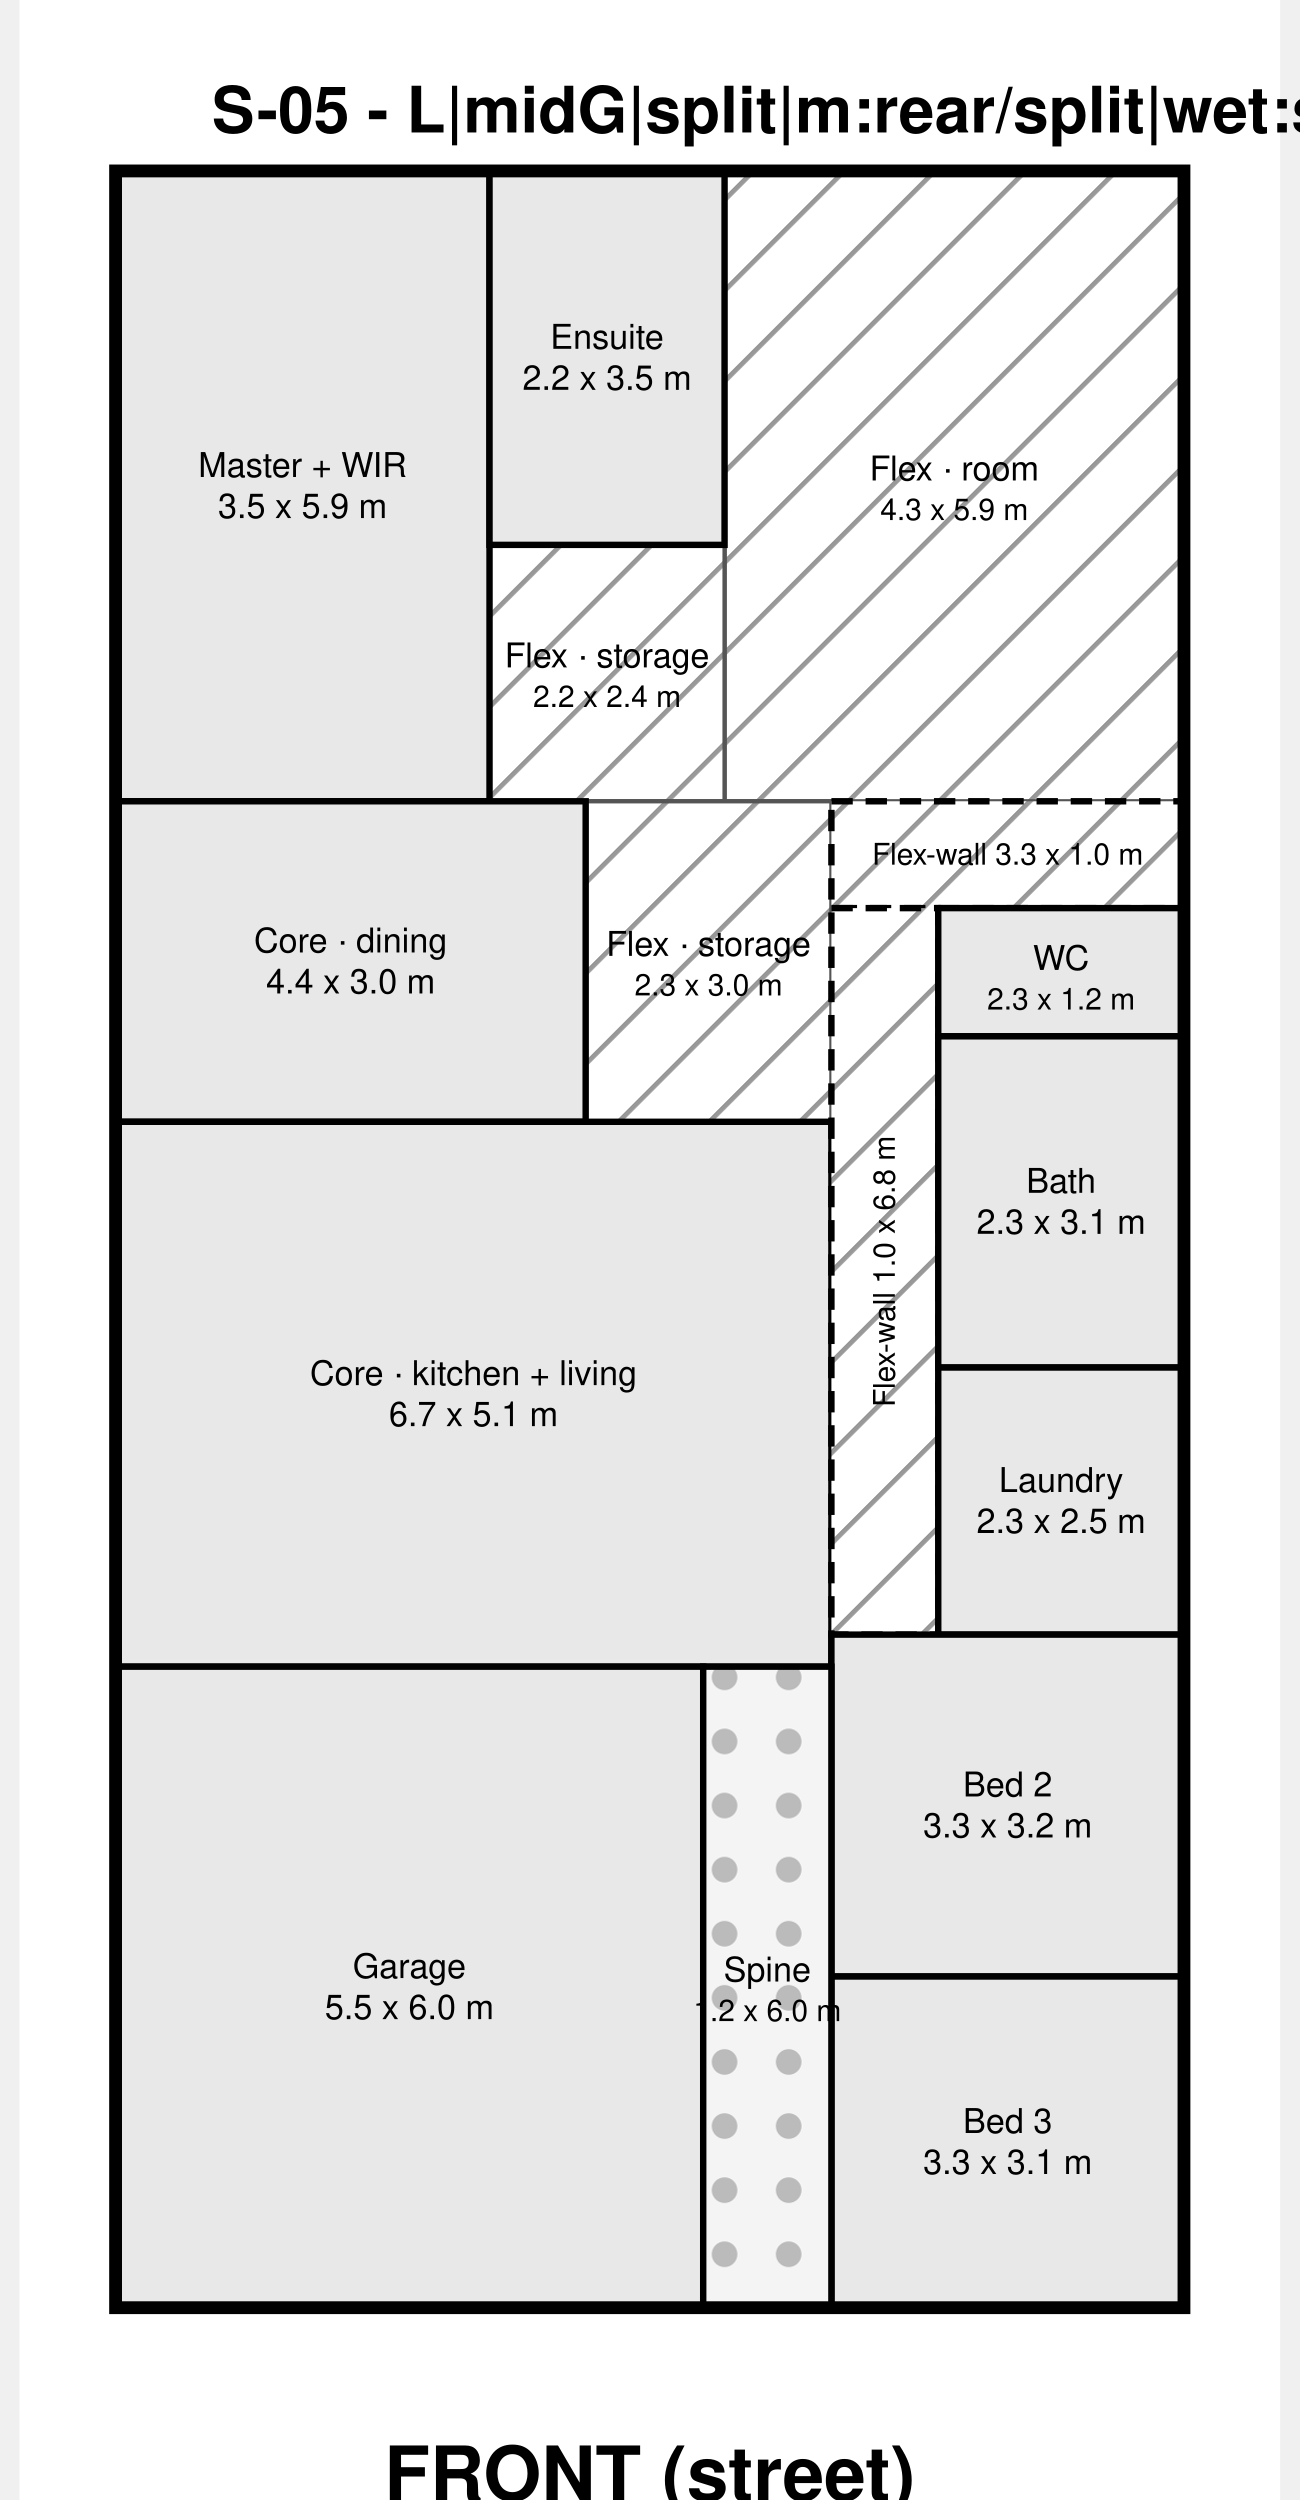
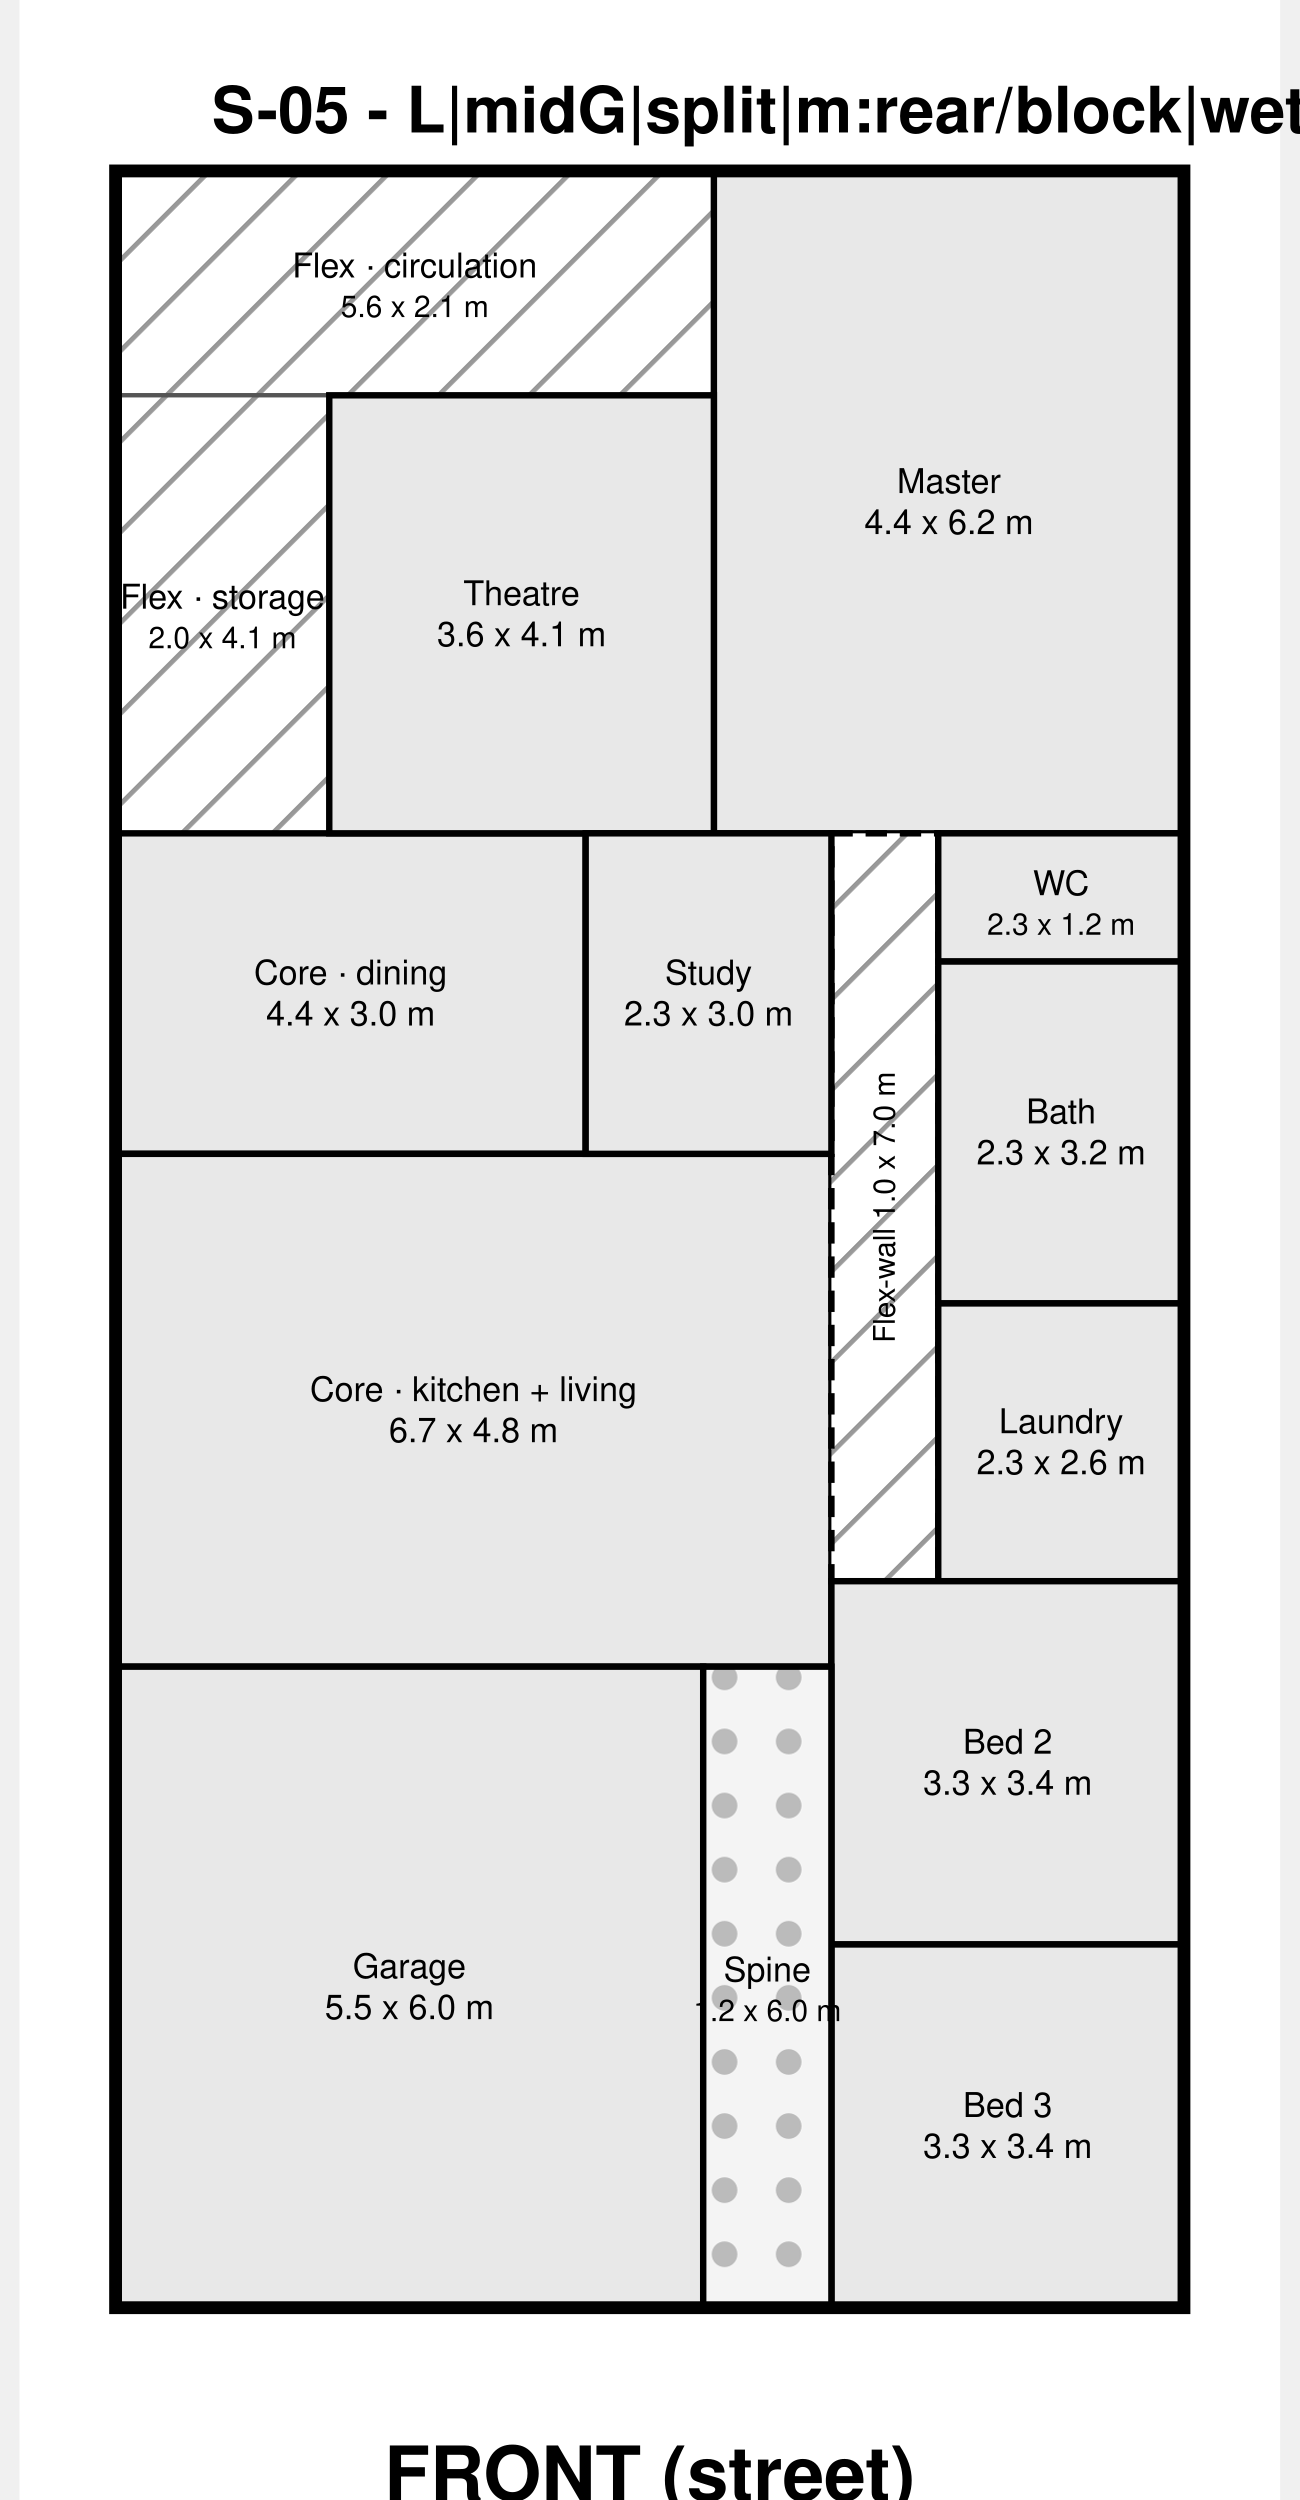
<svg xmlns="http://www.w3.org/2000/svg" width="590" height="1135" viewBox="-900 -1600 11800 23400" font-family="Helvetica, Arial, sans-serif" fill="#000">
  <defs>
    <pattern id="hatch" width="600" height="600" patternUnits="userSpaceOnUse" patternTransform="rotate(45)">
      <rect width="600" height="600" fill="#ffffff" />
      <line x1="0" y1="0" x2="0" y2="600" stroke="#999" stroke-width="90" />
    </pattern>
    <pattern id="hatch2" width="500" height="500" patternUnits="userSpaceOnUse" patternTransform="rotate(-45)">
      <rect width="500" height="500" fill="#ffffff" />
      <line x1="0" y1="0" x2="0" y2="500" stroke="#666" stroke-width="70" />
    </pattern>
    <pattern id="dots" width="600" height="600" patternUnits="userSpaceOnUse">
      <rect width="600" height="600" fill="#f4f4f4" />
      <circle cx="300" cy="300" r="120" fill="#bbb" />
    </pattern>
  </defs>
  <rect x="-900" y="-1600" width="11800" height="23400" fill="#ffffff" />
-   <text x="900" y="-360" font-size="600" font-weight="bold">S-05 - L|midG|split|m:rear/split|wet:split|rr:MF|fw|v2</text>
+   <text x="900" y="-360" font-size="600" font-weight="bold">S-05 - L|midG|split|m:rear/block|wet:split|rr:FM|fw|v0</text>
  <g>
-     <rect x="5700" y="0" width="4300" height="5900" fill="url(#hatch)" stroke="#555" stroke-width="40" />
-     <text x="7850" y="2790" font-size="320" text-anchor="middle" dominant-baseline="middle">Flex · room</text>
-     <text x="7850" y="3174" font-size="280" text-anchor="middle" dominant-baseline="middle">4.3 x 5.9 m</text>
+     <rect x="0" y="0" width="5600" height="2100" fill="url(#hatch)" stroke="#555" stroke-width="40" />
+     <text x="2800" y="890" font-size="320" text-anchor="middle" dominant-baseline="middle">Flex · circulation</text>
+     <text x="2800" y="1274" font-size="280" text-anchor="middle" dominant-baseline="middle">5.6 x 2.1 m</text>
  </g>
  <g>
-     <rect x="3500" y="3500" width="2200" height="2400" fill="url(#hatch)" stroke="#555" stroke-width="40" />
-     <text x="4600" y="4540" font-size="320" text-anchor="middle" dominant-baseline="middle">Flex · storage</text>
-     <text x="4600" y="4924" font-size="280" text-anchor="middle" dominant-baseline="middle">2.2 x 2.4 m</text>
+     <rect x="0" y="2100" width="2000" height="4100" fill="url(#hatch)" stroke="#555" stroke-width="40" />
+     <text x="1000" y="3990" font-size="320" text-anchor="middle" dominant-baseline="middle">Flex · storage</text>
+     <text x="1000" y="4374" font-size="280" text-anchor="middle" dominant-baseline="middle">2.0 x 4.1 m</text>
  </g>
  <g>
-     <rect x="4400" y="5900" width="2300" height="3000" fill="url(#hatch)" stroke="#555" stroke-width="40" />
-     <text x="5550" y="7240" font-size="320" text-anchor="middle" dominant-baseline="middle">Flex · storage</text>
-     <text x="5550" y="7624" font-size="280" text-anchor="middle" dominant-baseline="middle">2.3 x 3.0 m</text>
+     <rect x="5600" y="0" width="4400" height="6200" fill="#e8e8e8" stroke="#000" stroke-width="60" />
+     <text x="7800" y="2908" font-size="320" text-anchor="middle" dominant-baseline="middle">Master</text>
+     <text x="7800" y="3292" font-size="320" text-anchor="middle" dominant-baseline="middle">4.4 x 6.2 m</text>
  </g>
  <g>
-     <rect x="0" y="0" width="3500" height="5900" fill="#e8e8e8" stroke="#000" stroke-width="60" />
-     <text x="1750" y="2758" font-size="320" text-anchor="middle" dominant-baseline="middle">Master + WIR</text>
-     <text x="1750" y="3142" font-size="320" text-anchor="middle" dominant-baseline="middle">3.5 x 5.9 m</text>
+     <rect x="0" y="6200" width="4400" height="3000" fill="#e8e8e8" stroke="#000" stroke-width="60" />
+     <text x="2200" y="7508" font-size="320" text-anchor="middle" dominant-baseline="middle">Core · dining</text>
+     <text x="2200" y="7892" font-size="320" text-anchor="middle" dominant-baseline="middle">4.4 x 3.0 m</text>
  </g>
  <g>
-     <rect x="3500" y="0" width="2200" height="3500" fill="#e8e8e8" stroke="#000" stroke-width="60" />
-     <text x="4600" y="1558" font-size="320" text-anchor="middle" dominant-baseline="middle">Ensuite</text>
-     <text x="4600" y="1942" font-size="320" text-anchor="middle" dominant-baseline="middle">2.2 x 3.5 m</text>
-   </g>
-   <g>
-     <rect x="0" y="5900" width="4400" height="3000" fill="#e8e8e8" stroke="#000" stroke-width="60" />
-     <text x="2200" y="7208" font-size="320" text-anchor="middle" dominant-baseline="middle">Core · dining</text>
-     <text x="2200" y="7592" font-size="320" text-anchor="middle" dominant-baseline="middle">4.4 x 3.0 m</text>
-   </g>
-   <g>
-     <rect x="0" y="8900" width="6700" height="5100" fill="#e8e8e8" stroke="#000" stroke-width="60" />
-     <text x="3350" y="11258" font-size="320" text-anchor="middle" dominant-baseline="middle">Core · kitchen + living</text>
-     <text x="3350" y="11642" font-size="320" text-anchor="middle" dominant-baseline="middle">6.7 x 5.1 m</text>
+     <rect x="0" y="9200" width="6700" height="4800" fill="#e8e8e8" stroke="#000" stroke-width="60" />
+     <text x="3350" y="11408" font-size="320" text-anchor="middle" dominant-baseline="middle">Core · kitchen + living</text>
+     <text x="3350" y="11792" font-size="320" text-anchor="middle" dominant-baseline="middle">6.7 x 4.8 m</text>
  </g>
  <g>
    <rect x="0" y="14000" width="5500" height="6000" fill="#e8e8e8" stroke="#000" stroke-width="60" />
    <text x="2750" y="16808" font-size="320" text-anchor="middle" dominant-baseline="middle">Garage</text>
    <text x="2750" y="17192" font-size="320" text-anchor="middle" dominant-baseline="middle">5.5 x 6.0 m</text>
  </g>
  <g>
-     <rect x="6700" y="5900" width="3300" height="1000" fill="url(#hatch)" stroke="#000" stroke-width="60" stroke-dasharray="200 120" />
-     <text x="8350" y="6400" font-size="280" text-anchor="middle" dominant-baseline="middle">Flex-wall 3.3 x 1.0 m</text>
+     <rect x="6700" y="6200" width="1000" height="7000" fill="url(#hatch)" stroke="#000" stroke-width="60" stroke-dasharray="200 120" />
+     <text transform="translate(7200 9700) rotate(-90)" font-size="280" text-anchor="middle" dominant-baseline="middle">Flex-wall 1.0 x 7.0 m</text>
  </g>
  <g>
-     <rect x="6700" y="6900" width="1000" height="6800" fill="url(#hatch)" stroke="#000" stroke-width="60" stroke-dasharray="200 120" />
-     <text transform="translate(7200 10300) rotate(-90)" font-size="280" text-anchor="middle" dominant-baseline="middle">Flex-wall 1.0 x 6.8 m</text>
+     <rect x="7700" y="6200" width="2300" height="1200" fill="#e8e8e8" stroke="#000" stroke-width="60" />
+     <text x="8850" y="6672" font-size="320" text-anchor="middle" dominant-baseline="middle">WC</text>
+     <text x="8850" y="7056" font-size="280" text-anchor="middle" dominant-baseline="middle">2.3 x 1.2 m</text>
  </g>
  <g>
-     <rect x="7700" y="6900" width="2300" height="1200" fill="#e8e8e8" stroke="#000" stroke-width="60" />
-     <text x="8850" y="7372" font-size="320" text-anchor="middle" dominant-baseline="middle">WC</text>
-     <text x="8850" y="7756" font-size="280" text-anchor="middle" dominant-baseline="middle">2.3 x 1.2 m</text>
+     <rect x="7700" y="7400" width="2300" height="3200" fill="#e8e8e8" stroke="#000" stroke-width="60" />
+     <text x="8850" y="8808" font-size="320" text-anchor="middle" dominant-baseline="middle">Bath</text>
+     <text x="8850" y="9192" font-size="320" text-anchor="middle" dominant-baseline="middle">2.3 x 3.2 m</text>
  </g>
  <g>
-     <rect x="7700" y="8100" width="2300" height="3100" fill="#e8e8e8" stroke="#000" stroke-width="60" />
-     <text x="8850" y="9458" font-size="320" text-anchor="middle" dominant-baseline="middle">Bath</text>
-     <text x="8850" y="9842" font-size="320" text-anchor="middle" dominant-baseline="middle">2.3 x 3.1 m</text>
+     <rect x="7700" y="10600" width="2300" height="2600" fill="#e8e8e8" stroke="#000" stroke-width="60" />
+     <text x="8850" y="11708" font-size="320" text-anchor="middle" dominant-baseline="middle">Laundry</text>
+     <text x="8850" y="12092" font-size="320" text-anchor="middle" dominant-baseline="middle">2.3 x 2.6 m</text>
  </g>
  <g>
-     <rect x="7700" y="11200" width="2300" height="2500" fill="#e8e8e8" stroke="#000" stroke-width="60" />
-     <text x="8850" y="12258" font-size="320" text-anchor="middle" dominant-baseline="middle">Laundry</text>
-     <text x="8850" y="12642" font-size="320" text-anchor="middle" dominant-baseline="middle">2.3 x 2.5 m</text>
+     <rect x="6700" y="13200" width="3300" height="3400" fill="#e8e8e8" stroke="#000" stroke-width="60" />
+     <text x="8350" y="14708" font-size="320" text-anchor="middle" dominant-baseline="middle">Bed 2</text>
+     <text x="8350" y="15092" font-size="320" text-anchor="middle" dominant-baseline="middle">3.3 x 3.4 m</text>
  </g>
  <g>
-     <rect x="6700" y="13700" width="3300" height="3200" fill="#e8e8e8" stroke="#000" stroke-width="60" />
-     <text x="8350" y="15108" font-size="320" text-anchor="middle" dominant-baseline="middle">Bed 2</text>
-     <text x="8350" y="15492" font-size="320" text-anchor="middle" dominant-baseline="middle">3.3 x 3.2 m</text>
+     <rect x="6700" y="16600" width="3300" height="3400" fill="#e8e8e8" stroke="#000" stroke-width="60" />
+     <text x="8350" y="18108" font-size="320" text-anchor="middle" dominant-baseline="middle">Bed 3</text>
+     <text x="8350" y="18492" font-size="320" text-anchor="middle" dominant-baseline="middle">3.3 x 3.4 m</text>
  </g>
  <g>
-     <rect x="6700" y="16900" width="3300" height="3100" fill="#e8e8e8" stroke="#000" stroke-width="60" />
-     <text x="8350" y="18258" font-size="320" text-anchor="middle" dominant-baseline="middle">Bed 3</text>
-     <text x="8350" y="18642" font-size="320" text-anchor="middle" dominant-baseline="middle">3.3 x 3.1 m</text>
+     <rect x="2000" y="2100" width="3600" height="4100" fill="#e8e8e8" stroke="#000" stroke-width="60" />
+     <text x="3800" y="3958" font-size="320" text-anchor="middle" dominant-baseline="middle">Theatre</text>
+     <text x="3800" y="4342" font-size="320" text-anchor="middle" dominant-baseline="middle">3.6 x 4.1 m</text>
+   </g>
+   <g>
+     <rect x="4400" y="6200" width="2300" height="3000" fill="#e8e8e8" stroke="#000" stroke-width="60" />
+     <text x="5550" y="7508" font-size="320" text-anchor="middle" dominant-baseline="middle">Study</text>
+     <text x="5550" y="7892" font-size="320" text-anchor="middle" dominant-baseline="middle">2.3 x 3.0 m</text>
  </g>
  <g>
    <rect x="5500" y="14000" width="1200" height="6000" fill="url(#dots)" stroke="#000" stroke-width="60" />
    <text x="6100" y="16840" font-size="320" text-anchor="middle" dominant-baseline="middle">Spine</text>
    <text x="6100" y="17224" font-size="280" text-anchor="middle" dominant-baseline="middle">1.2 x 6.0 m</text>
  </g>
  <rect x="0" y="0" width="10000" height="20000" fill="none" stroke="#000" stroke-width="120" />
  <text x="5000" y="21800" font-size="700" text-anchor="middle" font-weight="bold">FRONT (street)</text>
</svg>
